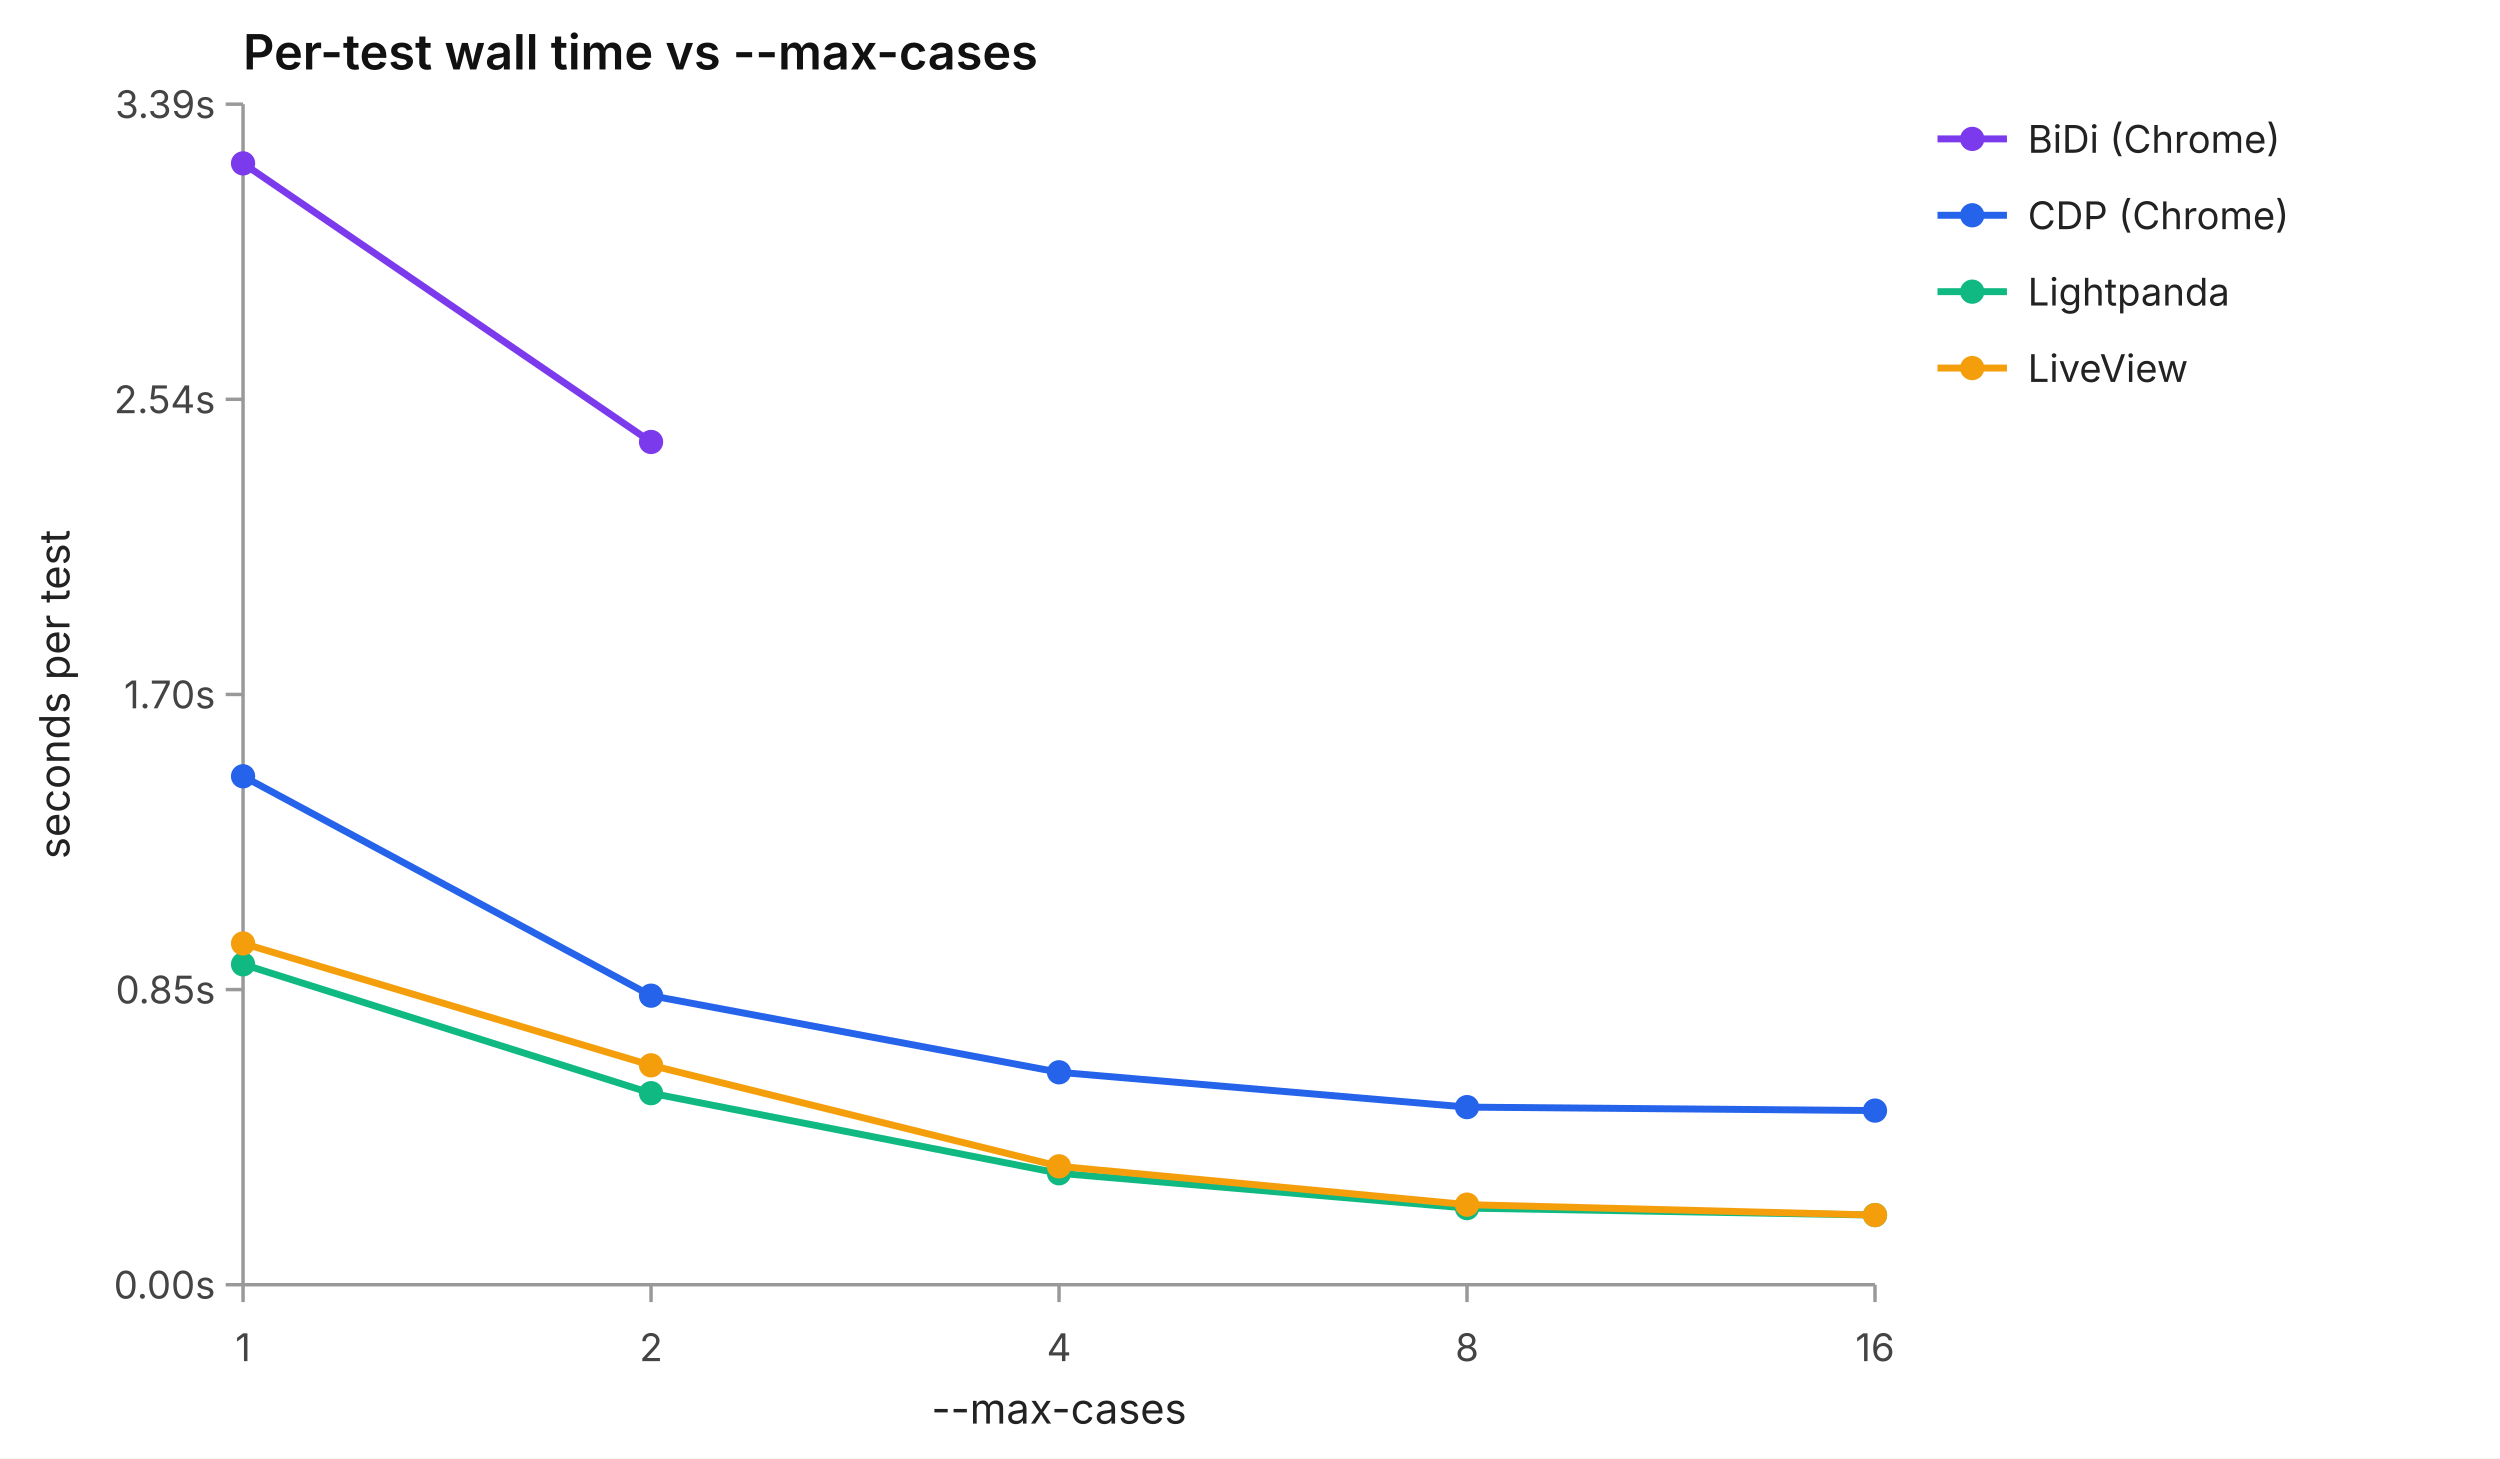
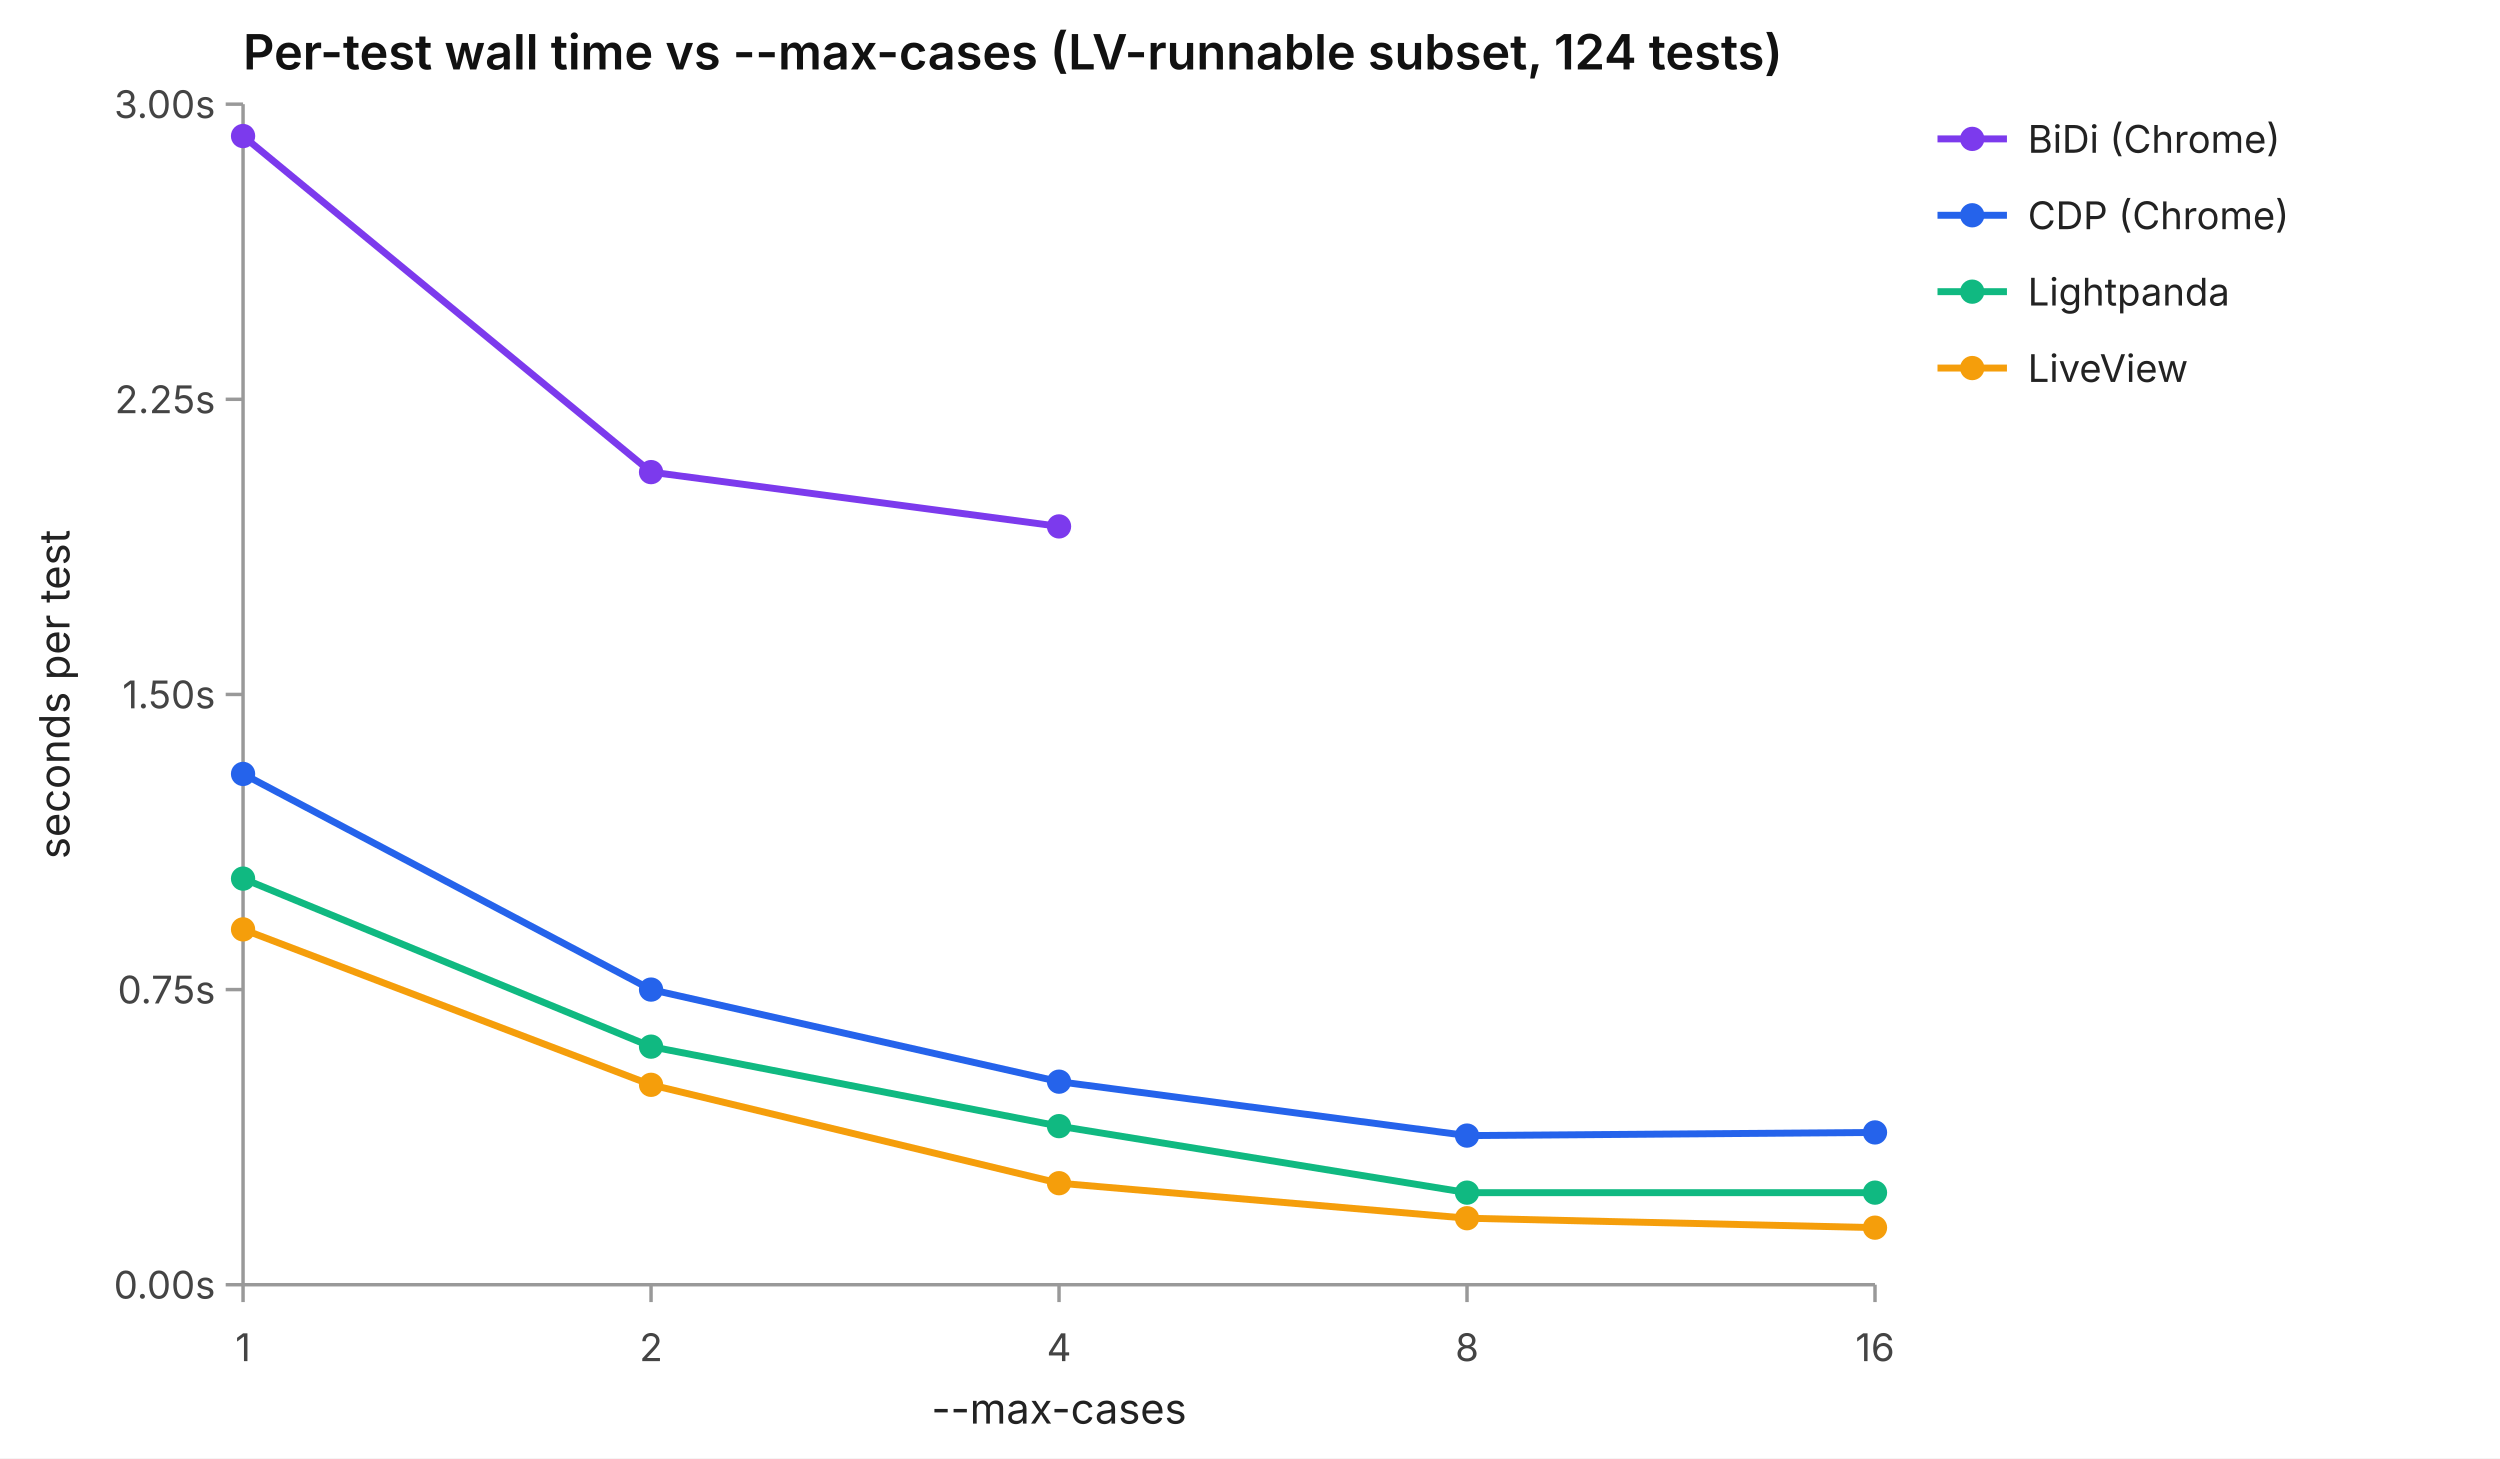
<svg xmlns="http://www.w3.org/2000/svg" viewBox="0 0 720 420" width="720" height="420" font-family="-apple-system, system-ui, sans-serif">
  <rect width="720" height="420" fill="white" />
-   <text x="70" y="20" font-size="14" font-weight="600" fill="#111">Per-test wall time vs --max-cases</text>
+   <text x="70" y="20" font-size="14" font-weight="600" fill="#111">Per-test wall time vs --max-cases (LV-runnable subset, 124 tests)</text>
  <line x1="70" y1="30" x2="70" y2="370" stroke="#999" stroke-width="1" />
  <line x1="70" y1="370" x2="540" y2="370" stroke="#999" stroke-width="1" />
  <line x1="70.0" y1="370" x2="70.0" y2="375" stroke="#999" />
  <text x="70.0" y="392" text-anchor="middle" font-size="11" fill="#444">1</text>
  <line x1="187.5" y1="370" x2="187.5" y2="375" stroke="#999" />
  <text x="187.5" y="392" text-anchor="middle" font-size="11" fill="#444">2</text>
  <line x1="305.0" y1="370" x2="305.0" y2="375" stroke="#999" />
  <text x="305.0" y="392" text-anchor="middle" font-size="11" fill="#444">4</text>
  <line x1="422.5" y1="370" x2="422.5" y2="375" stroke="#999" />
  <text x="422.5" y="392" text-anchor="middle" font-size="11" fill="#444">8</text>
  <line x1="540.0" y1="370" x2="540.0" y2="375" stroke="#999" />
  <text x="540.0" y="392" text-anchor="middle" font-size="11" fill="#444">16</text>
  <text x="305.0" y="410" text-anchor="middle" font-size="12" fill="#222">--max-cases</text>
  <line x1="65" y1="370.0" x2="70" y2="370.0" stroke="#999" />
  <text x="62" y="374.0" text-anchor="end" font-size="11" fill="#444">0.00s</text>
  <line x1="65" y1="285.0" x2="70" y2="285.0" stroke="#999" />
-   <text x="62" y="289.0" text-anchor="end" font-size="11" fill="#444">0.85s</text>
+   <text x="62" y="289.0" text-anchor="end" font-size="11" fill="#444">0.75s</text>
  <line x1="65" y1="200.0" x2="70" y2="200.0" stroke="#999" />
-   <text x="62" y="204.0" text-anchor="end" font-size="11" fill="#444">1.70s</text>
+   <text x="62" y="204.0" text-anchor="end" font-size="11" fill="#444">1.50s</text>
  <line x1="65" y1="115.0" x2="70" y2="115.0" stroke="#999" />
-   <text x="62" y="119.0" text-anchor="end" font-size="11" fill="#444">2.54s</text>
+   <text x="62" y="119.0" text-anchor="end" font-size="11" fill="#444">2.25s</text>
  <line x1="65" y1="30.0" x2="70" y2="30.0" stroke="#999" />
-   <text x="62" y="34.0" text-anchor="end" font-size="11" fill="#444">3.39s</text>
+   <text x="62" y="34.0" text-anchor="end" font-size="11" fill="#444">3.00s</text>
  <text x="20" y="200.0" text-anchor="middle" font-size="12" fill="#222" transform="rotate(-90 20 200.0)">seconds per test</text>
-   <path d="M70.0,47.05 L187.5,127.286" stroke="#7c3aed" stroke-width="2" fill="none" />
-   <circle cx="70.0" cy="47.05" r="3.5" fill="#7c3aed" />
-   <circle cx="187.5" cy="127.286" r="3.5" fill="#7c3aed" />
-   <path d="M70.0,223.569 L187.5,286.755 L305.0,308.82 L422.5,318.85 L540.0,319.853" stroke="#2563eb" stroke-width="2" fill="none" />
-   <circle cx="70.0" cy="223.569" r="3.5" fill="#2563eb" />
-   <circle cx="187.5" cy="286.755" r="3.5" fill="#2563eb" />
-   <circle cx="305.0" cy="308.82" r="3.5" fill="#2563eb" />
-   <circle cx="422.5" cy="318.85" r="3.5" fill="#2563eb" />
-   <circle cx="540.0" cy="319.853" r="3.5" fill="#2563eb" />
-   <path d="M70.0,277.729 L187.5,314.838 L305.0,337.906 L422.5,347.935 L540.0,349.941" stroke="#10b981" stroke-width="2" fill="none" />
-   <circle cx="70.0" cy="277.729" r="3.5" fill="#10b981" />
-   <circle cx="187.5" cy="314.838" r="3.5" fill="#10b981" />
-   <circle cx="305.0" cy="337.906" r="3.5" fill="#10b981" />
-   <circle cx="422.5" cy="347.935" r="3.5" fill="#10b981" />
-   <circle cx="540.0" cy="349.941" r="3.5" fill="#10b981" />
-   <path d="M70.0,271.711 L187.5,306.814 L305.0,335.9 L422.5,346.932 L540.0,349.941" stroke="#f59e0b" stroke-width="2" fill="none" />
-   <circle cx="70.0" cy="271.711" r="3.5" fill="#f59e0b" />
-   <circle cx="187.5" cy="306.814" r="3.5" fill="#f59e0b" />
-   <circle cx="305.0" cy="335.9" r="3.5" fill="#f59e0b" />
-   <circle cx="422.5" cy="346.932" r="3.5" fill="#f59e0b" />
-   <circle cx="540.0" cy="349.941" r="3.5" fill="#f59e0b" />
+   <path d="M70.0,39.18 L187.5,135.967 L305.0,151.607" stroke="#7c3aed" stroke-width="2" fill="none" />
+   <circle cx="70.0" cy="39.18" r="3.5" fill="#7c3aed" />
+   <circle cx="187.5" cy="135.967" r="3.5" fill="#7c3aed" />
+   <circle cx="305.0" cy="151.607" r="3.5" fill="#7c3aed" />
+   <path d="M70.0,222.893 L187.5,285.0 L305.0,311.52 L422.5,327.047 L540.0,326.14" stroke="#2563eb" stroke-width="2" fill="none" />
+   <circle cx="70.0" cy="222.893" r="3.5" fill="#2563eb" />
+   <circle cx="187.5" cy="285.0" r="3.5" fill="#2563eb" />
+   <circle cx="305.0" cy="311.52" r="3.5" fill="#2563eb" />
+   <circle cx="422.5" cy="327.047" r="3.5" fill="#2563eb" />
+   <circle cx="540.0" cy="326.14" r="3.5" fill="#2563eb" />
+   <path d="M70.0,253.04 L187.5,301.433 L305.0,324.327 L422.5,343.48 L540.0,343.48" stroke="#10b981" stroke-width="2" fill="none" />
+   <circle cx="70.0" cy="253.04" r="3.5" fill="#10b981" />
+   <circle cx="187.5" cy="301.433" r="3.5" fill="#10b981" />
+   <circle cx="305.0" cy="324.327" r="3.5" fill="#10b981" />
+   <circle cx="422.5" cy="343.48" r="3.5" fill="#10b981" />
+   <circle cx="540.0" cy="343.48" r="3.5" fill="#10b981" />
+   <path d="M70.0,267.66 L187.5,312.427 L305.0,340.76 L422.5,350.847 L540.0,353.567" stroke="#f59e0b" stroke-width="2" fill="none" />
+   <circle cx="70.0" cy="267.66" r="3.5" fill="#f59e0b" />
+   <circle cx="187.5" cy="312.427" r="3.5" fill="#f59e0b" />
+   <circle cx="305.0" cy="340.76" r="3.5" fill="#f59e0b" />
+   <circle cx="422.5" cy="350.847" r="3.5" fill="#f59e0b" />
+   <circle cx="540.0" cy="353.567" r="3.5" fill="#f59e0b" />
  <line x1="558" y1="40" x2="578" y2="40" stroke="#7c3aed" stroke-width="2" />
  <circle cx="568" cy="40" r="3.5" fill="#7c3aed" />
  <text x="584" y="44" font-size="11" fill="#222">BiDi (Chrome)</text>
  <line x1="558" y1="62" x2="578" y2="62" stroke="#2563eb" stroke-width="2" />
  <circle cx="568" cy="62" r="3.5" fill="#2563eb" />
  <text x="584" y="66" font-size="11" fill="#222">CDP (Chrome)</text>
  <line x1="558" y1="84" x2="578" y2="84" stroke="#10b981" stroke-width="2" />
  <circle cx="568" cy="84" r="3.5" fill="#10b981" />
  <text x="584" y="88" font-size="11" fill="#222">Lightpanda</text>
  <line x1="558" y1="106" x2="578" y2="106" stroke="#f59e0b" stroke-width="2" />
  <circle cx="568" cy="106" r="3.5" fill="#f59e0b" />
  <text x="584" y="110" font-size="11" fill="#222">LiveView</text>
</svg>
